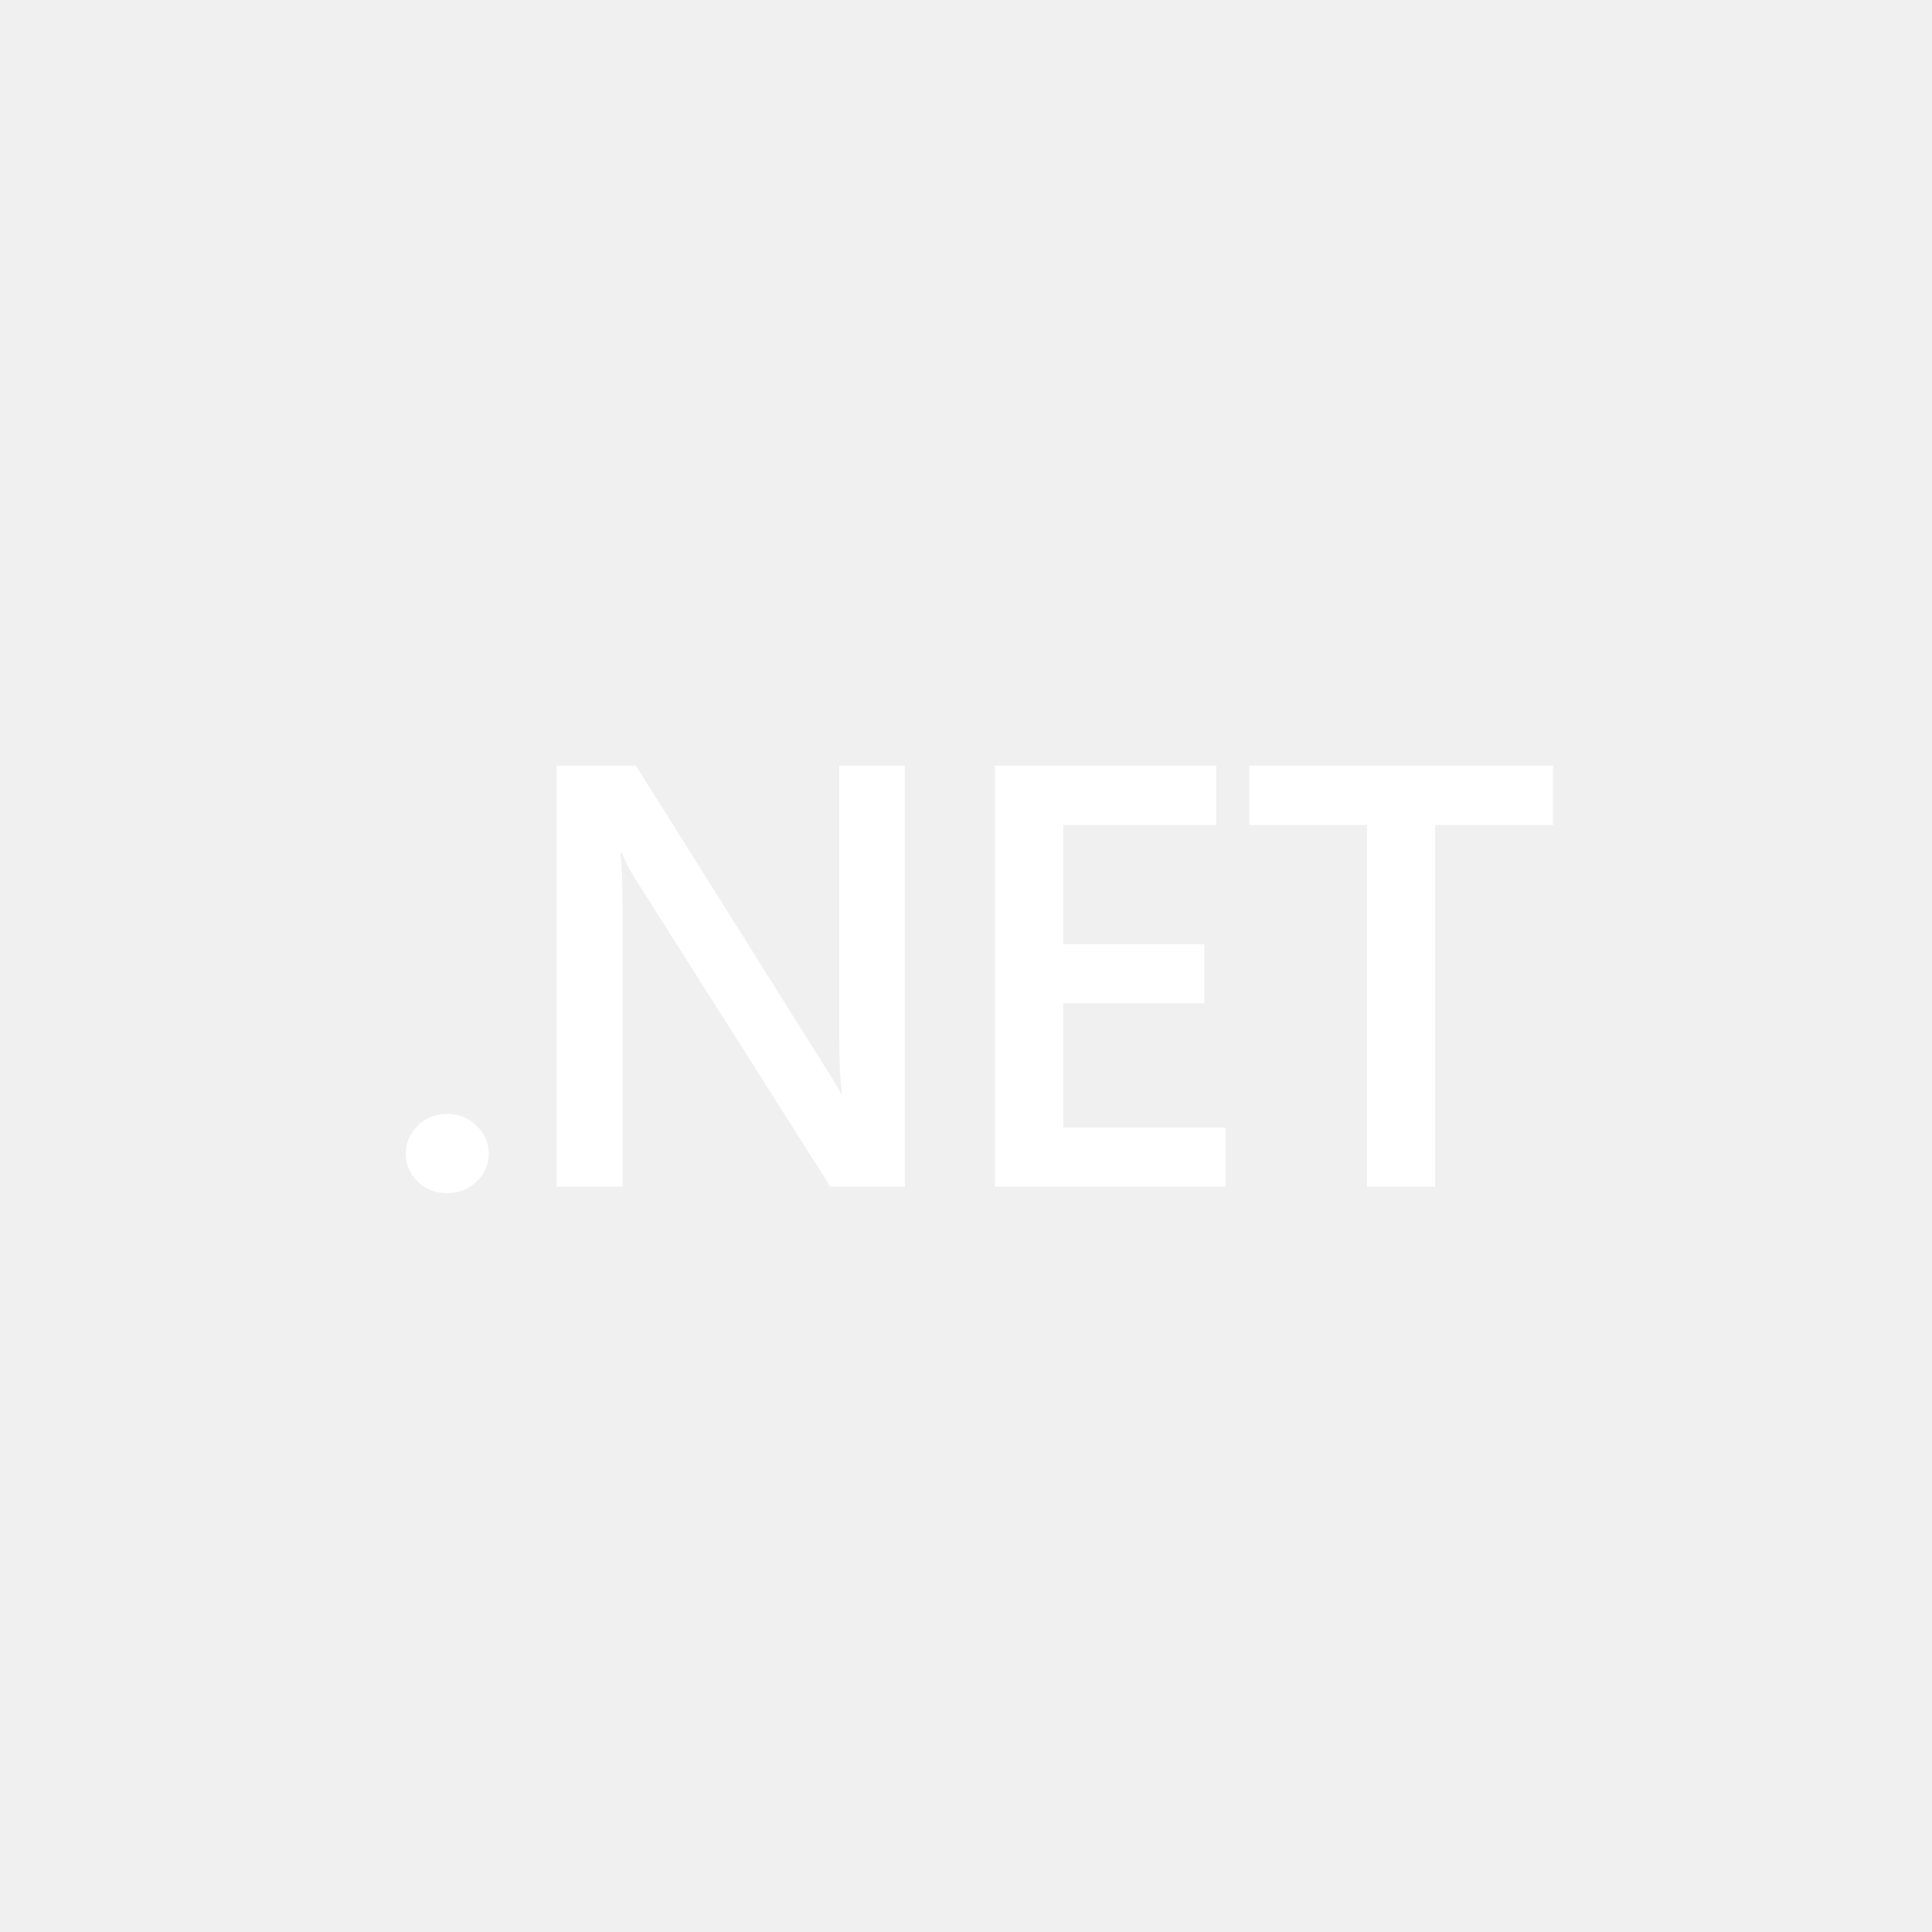
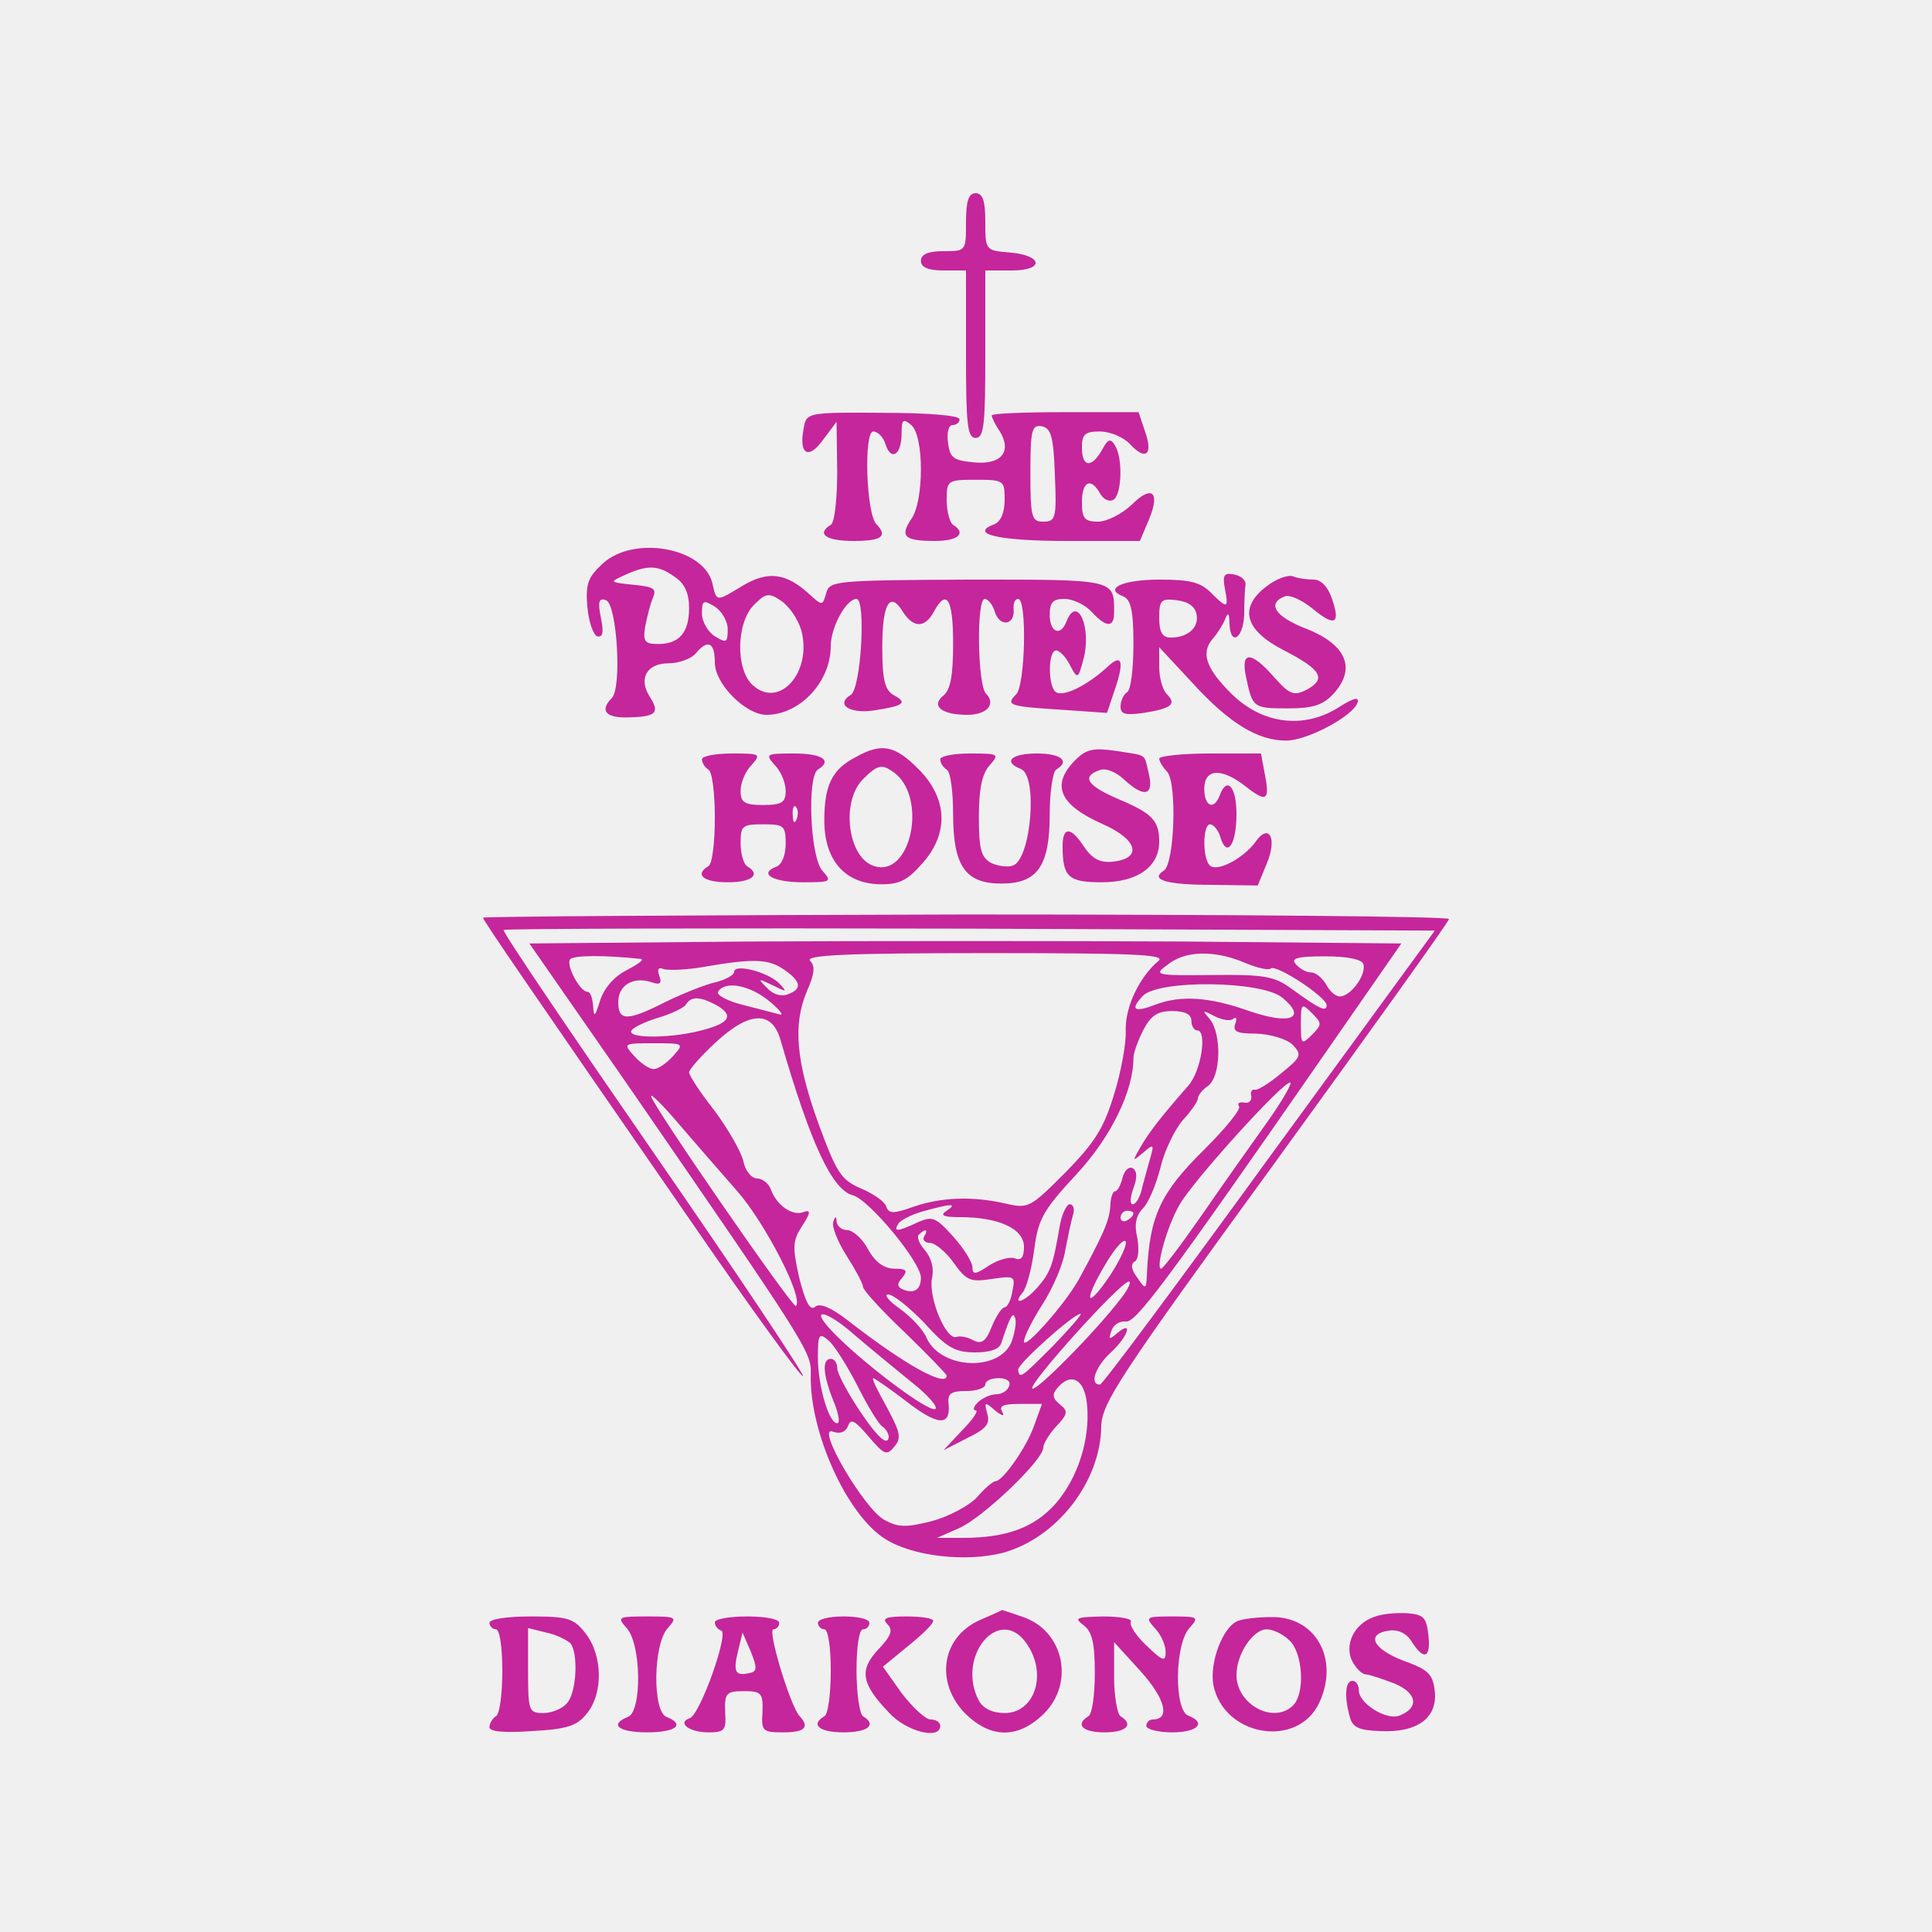
- <svg xmlns="http://www.w3.org/2000/svg" width="456" height="456" viewBox="0 0 456 456" version="1.1" xml:space="preserve" style="fill-rule:evenodd;clip-rule:evenodd;stroke-linejoin:round;stroke-miterlimit:2;">
-   <path d="m 105.5,281.609 c -2.703,0 -5.001,-0.9 -6.893,-2.702 -1.892,-1.848 -2.838,-4.042 -2.838,-6.582 0,-2.587 0.946,-4.804 2.838,-6.652 1.892,-1.848 4.19,-2.772 6.893,-2.772 2.748,0 5.068,0.924 6.96,2.772 1.937,1.848 2.906,4.064 2.906,6.652 0,2.54 -0.968,4.734 -2.906,6.582 -1.892,1.802 -4.212,2.702 -6.96,2.702 z" style="fill:#ffffff;fill-rule:nonzero;stroke-width:0.838" />
-   <path d="M 213.561,280.084 H 195.99 L 149.7,207.054 c -1.171,-1.848 -2.14,-3.765 -2.906,-5.751 h -0.406 c 0.361,2.125 0.541,6.675 0.541,13.65 v 65.132 h -15.543 v -99.36 h 18.719 l 44.737,71.298 c 1.892,2.957 3.109,4.989 3.649,6.098 h 0.27 c -0.45,-2.632 -0.676,-7.09 -0.676,-13.373 v -64.023 h 15.476 z" style="fill:#ffffff;fill-rule:nonzero;stroke-width:0.838" />
-   <path d="m 289.251,280.084 h -54.401 v -99.36 h 52.238 v 13.997 h -36.154 v 28.131 h 33.316 v 13.927 h -33.316 v 29.378 h 38.316 z" style="fill:#ffffff;fill-rule:nonzero;stroke-width:0.838" />
-   <path d="M 366.565,194.721 H 338.722 v 85.363 h -16.084 v -85.363 h -27.775 v -13.997 h 71.701 z" style="fill:#ffffff;fill-rule:nonzero;stroke-width:0.838" />
+ <svg xmlns="http://www.w3.org/2000/svg" version="1.0" width="300pt" height="300pt" viewBox="0 0 300 300" preserveAspectRatio="xMidYMid meet">
+   <g transform="translate(0,300) scale(0.1,-0.1)" fill="#c5269b" stroke="none">
+     <path d="M1500 2655 c0 -45 0 -45 -35 -45 -24 0 -35 -5 -35 -15 0 -10 11 -15 35 -15 l35 0 0 -130 c0 -109 2 -130 15 -130 13 0 15 21 15 130 l0 130 41 0 c52 0 48 24 -4 28 -37 3 -37 4 -37 48 0 32 -4 44 -15 44 -11 0 -15 -12 -15 -45z" />
+     <path d="M1248 2335 c-8 -40 7 -50 30 -18 l21 28 1 -77 c0 -42 -4 -80 -10 -83 -23 -14 -7 -25 35 -25 44 0 54 7 36 26 -16 15 -20 144 -5 144 7 0 16 -9 19 -20 9 -27 25 -16 25 17 0 21 2 24 15 13 20 -17 20 -118 0 -146 -18 -27 -11 -34 37 -34 36 0 49 12 28 25 -5 3 -10 21 -10 38 0 31 1 32 45 32 44 0 45 -1 45 -31 0 -20 -6 -34 -16 -38 -40 -15 6 -26 112 -26 l114 0 14 33 c18 43 5 55 -27 23 -15 -14 -38 -26 -52 -26 -21 0 -25 5 -25 30 0 33 14 39 28 14 5 -9 14 -14 21 -10 13 8 15 65 2 85 -7 11 -11 9 -20 -8 -16 -28 -31 -27 -31 4 0 21 5 25 28 25 16 0 37 -9 47 -20 24 -26 36 -16 23 20 l-10 30 -114 0 c-63 0 -114 -2 -114 -5 0 -3 5 -14 12 -24 20 -32 3 -53 -39 -49 -33 3 -38 7 -41 31 -2 15 1 27 7 27 6 0 11 4 11 9 0 6 -51 10 -119 10 -118 1 -119 0 -123 -24z m390 -73 c3 -67 1 -72 -18 -72 -18 0 -20 6 -20 76 0 66 2 75 18 72 14 -3 18 -16 20 -76z" />
+     <path d="M936 2125 c-23 -21 -27 -32 -24 -67 2 -23 9 -43 15 -46 9 -2 11 5 6 29 -5 25 -3 31 8 27 17 -6 25 -136 9 -152 -19 -19 -10 -31 25 -30 44 1 50 7 34 32 -18 28 -5 52 29 52 16 0 35 7 42 15 19 23 30 18 30 -14 0 -33 48 -81 80 -81 52 0 100 51 100 107 0 29 24 73 40 73 15 0 7 -140 -9 -149 -24 -15 -2 -30 37 -24 46 7 52 12 29 24 -13 8 -17 24 -17 74 0 68 12 88 32 55 16 -25 34 -26 48 0 20 37 30 20 30 -49 0 -50 -4 -72 -15 -81 -20 -16 -3 -30 37 -30 31 0 45 17 29 33 -13 13 -15 147 -2 147 5 0 13 -9 16 -21 8 -23 31 -20 29 5 -1 9 2 16 7 16 14 0 11 -134 -3 -148 -17 -17 -11 -19 69 -24 l72 -5 10 30 c18 51 14 64 -11 40 -31 -28 -66 -45 -78 -38 -13 8 -13 65 0 65 5 0 15 -10 21 -22 12 -23 13 -23 21 7 14 49 -9 103 -26 60 -9 -24 -26 -17 -26 10 0 20 5 25 23 25 13 0 32 -9 42 -20 23 -25 35 -25 35 -1 0 52 3 51 -227 51 -207 -1 -215 -2 -220 -21 -6 -20 -6 -20 -27 -1 -35 32 -63 36 -102 13 -43 -26 -41 -26 -48 4 -14 55 -122 74 -170 30z m112 -21 c15 -10 22 -25 22 -48 0 -38 -15 -56 -48 -56 -21 0 -24 4 -20 28 3 15 8 35 12 44 6 14 1 17 -31 20 -37 4 -37 4 -13 15 35 16 52 16 78 -3z m196 -82 c18 -64 -33 -124 -75 -86 -27 24 -26 97 2 125 18 18 23 19 42 6 12 -8 26 -28 31 -45z m-114 1 c0 -21 -2 -22 -20 -11 -11 7 -20 23 -20 35 0 21 2 22 20 11 11 -7 20 -23 20 -35z" />
+     <path d="M1902 2086 c6 -31 4 -32 -22 -6 -16 16 -33 20 -79 20 -58 0 -88 -14 -57 -26 12 -5 16 -22 16 -74 0 -38 -4 -72 -10 -75 -5 -3 -10 -13 -10 -22 0 -12 7 -14 36 -10 44 7 51 14 36 29 -7 7 -12 26 -12 43 l0 30 53 -57 c56 -61 100 -88 144 -88 33 0 104 38 111 59 3 10 -7 7 -32 -9 -53 -32 -115 -24 -162 21 -41 40 -50 65 -31 87 8 9 17 24 20 32 4 10 6 7 6 -7 1 -37 21 -26 23 12 0 19 1 41 2 47 1 7 -7 14 -18 16 -15 3 -18 -1 -14 -22z m-44 -40 c4 -20 -13 -36 -40 -36 -13 0 -18 8 -18 31 0 27 3 30 27 27 18 -2 29 -10 31 -22z" />
+     <path d="M1966 2089 c-43 -33 -33 -68 28 -99 58 -30 66 -44 35 -61 -20 -10 -26 -8 -51 20 -36 41 -52 40 -43 -1 10 -47 11 -48 65 -48 38 0 54 5 70 22 37 40 21 78 -45 103 -45 18 -58 38 -30 49 8 3 27 -6 43 -19 35 -29 44 -24 30 16 -6 18 -17 29 -28 29 -10 0 -25 2 -32 5 -8 3 -27 -4 -42 -16z" />
+     <path d="M1328 1824 c-36 -19 -48 -43 -48 -98 0 -61 31 -97 84 -99 31 -1 44 5 67 31 43 47 41 102 -5 148 -37 37 -57 41 -98 18z m58 -22 c56 -37 29 -169 -31 -146 -39 15 -49 100 -15 134 22 22 29 24 46 12z" />
+     <path d="M1670 1820 c-39 -39 -25 -70 43 -100 54 -24 61 -53 15 -58 -20 -2 -31 4 -44 22 -21 33 -34 33 -34 2 0 -48 9 -56 61 -56 55 0 89 24 89 63 0 33 -11 44 -63 66 -49 21 -58 35 -30 45 9 4 25 -2 38 -14 31 -29 47 -26 39 8 -8 33 -1 28 -51 36 -35 5 -46 3 -63 -14z" />
+     <path d="M1090 1821 c0 -6 5 -13 10 -16 6 -3 10 -37 10 -75 0 -38 -4 -72 -10 -75 -22 -13 -8 -25 30 -25 38 0 52 12 30 25 -5 3 -10 19 -10 36 0 27 3 29 35 29 32 0 35 -2 35 -30 0 -18 -6 -33 -15 -36 -28 -11 -4 -24 42 -24 44 0 45 1 30 18 -19 21 -24 146 -7 157 23 14 7 25 -37 25 -44 0 -45 -1 -30 -18 10 -10 17 -28 17 -40 0 -18 -6 -22 -35 -22 -29 0 -35 4 -35 22 0 12 7 30 17 40 15 17 14 18 -30 18 -26 0 -47 -4 -47 -9z m147 -93 c-3 -8 -6 -5 -6 6 -1 11 2 17 5 13 3 -3 4 -12 1 -19z" />
+     <path d="M1460 1821 c0 -6 5 -13 10 -16 6 -3 10 -35 10 -69 0 -81 19 -108 75 -108 56 0 75 27 75 108 0 34 5 66 10 69 22 13 8 25 -30 25 -40 0 -53 -13 -25 -24 27 -10 16 -140 -12 -150 -8 -3 -23 -1 -34 4 -16 9 -19 22 -19 72 0 43 5 67 17 80 15 17 14 18 -30 18 -26 0 -47 -4 -47 -9z" />
+     <path d="M1800 1822 c0 -4 6 -14 12 -20 16 -16 12 -144 -5 -154 -22 -14 4 -22 75 -22 l71 -1 14 34 c17 40 3 64 -18 33 -18 -24 -56 -45 -69 -37 -13 8 -13 65 -1 65 5 0 13 -9 16 -20 10 -33 25 -12 25 36 0 43 -15 59 -26 29 -9 -24 -24 -17 -24 10 0 32 27 33 64 4 33 -26 38 -22 30 19 l-6 32 -79 0 c-44 0 -79 -4 -79 -8z" />
+     <path d="M750 1575 c0 -4 75 -113 324 -473 92 -134 170 -241 173 -239 2 3 -102 159 -232 347 -130 188 -235 343 -233 346 3 2 329 3 725 2 l721 -3 -257 -352 c-141 -194 -259 -353 -263 -353 -17 0 -7 28 17 50 27 25 35 51 10 30 -13 -11 -14 -10 -9 4 3 9 13 15 22 14 15 -3 61 58 310 417 l118 170 -338 3 c-186 1 -490 1 -677 0 l-339 -3 146 -210 c284 -412 292 -424 291 -458 -3 -89 56 -220 116 -257 43 -27 126 -36 183 -21 83 23 151 110 152 196 1 36 26 75 270 410 148 204 270 374 270 378 0 4 -337 7 -750 7 -412 -1 -750 -3 -750 -5z m245 -64 c6 -1 -4 -8 -21 -17 -20 -10 -35 -27 -42 -47 -8 -26 -10 -28 -11 -9 -1 12 -4 22 -9 22 -11 0 -33 40 -27 50 4 7 54 7 110 1z m804 -3 c-30 -25 -52 -72 -51 -108 1 -19 -7 -64 -18 -99 -16 -53 -30 -75 -76 -122 -54 -54 -57 -56 -92 -48 -52 12 -101 10 -144 -5 -31 -11 -38 -11 -42 1 -3 8 -21 20 -40 28 -30 13 -37 24 -65 100 -35 97 -40 154 -18 206 12 27 13 39 5 47 -9 9 58 12 272 12 228 0 281 -2 269 -12z m134 -3 c19 -8 37 -12 40 -9 7 8 87 -44 87 -57 0 -11 -11 -6 -55 26 -26 19 -42 22 -122 21 -90 -1 -92 0 -70 16 27 22 73 23 120 3z m184 -2 c5 -15 -17 -47 -34 -50 -7 -2 -17 6 -23 17 -6 11 -17 20 -24 20 -8 0 -18 6 -24 13 -8 9 2 12 46 12 35 0 57 -5 59 -12z m-899 -9 c26 -18 28 -30 5 -38 -10 -4 -23 0 -32 10 -15 15 -14 15 9 4 22 -11 23 -11 10 3 -18 18 -70 31 -70 18 0 -5 -13 -12 -28 -16 -15 -3 -50 -17 -77 -30 -61 -31 -75 -31 -75 -1 0 26 23 40 51 31 14 -5 17 -2 13 9 -4 11 -2 15 7 11 8 -2 37 -1 64 4 76 13 99 12 123 -5z m-23 -49 c17 -14 23 -23 15 -20 -8 2 -34 9 -58 15 -23 6 -40 15 -37 20 11 18 50 10 80 -15z m796 6 c39 -32 13 -43 -51 -21 -62 22 -106 25 -146 10 -33 -13 -40 -8 -19 14 26 25 184 23 216 -3z m-880 -11 c29 -16 23 -28 -18 -39 -46 -13 -113 -14 -113 -3 0 5 18 14 40 21 21 6 42 16 45 21 8 13 21 13 46 0z m926 -47 c-16 -16 -17 -15 -17 17 0 32 1 33 17 17 16 -16 16 -18 0 -34z m-187 22 c0 -8 4 -15 9 -15 16 0 6 -64 -14 -86 -42 -48 -60 -71 -74 -95 -13 -23 -13 -23 4 -9 16 14 17 13 12 -5 -3 -11 -9 -32 -13 -47 -3 -16 -10 -28 -15 -28 -5 0 -4 11 1 25 6 16 6 26 -1 31 -6 3 -13 -3 -16 -15 -3 -12 -8 -21 -12 -21 -3 0 -7 -11 -7 -24 -2 -23 -11 -43 -49 -113 -22 -39 -85 -110 -85 -96 0 7 13 33 29 58 16 25 32 62 35 83 4 20 9 45 12 55 3 9 1 17 -5 17 -5 0 -13 -17 -16 -37 -10 -58 -14 -69 -34 -92 -19 -22 -41 -30 -23 -8 6 7 14 37 18 67 6 47 14 61 65 116 54 58 89 130 89 181 0 8 7 27 15 43 12 23 22 30 45 30 20 0 30 -5 30 -15z m65 3 c5 4 6 0 3 -8 -4 -12 3 -15 33 -15 22 -1 46 -8 56 -17 15 -16 14 -19 -18 -45 -18 -15 -37 -27 -41 -25 -4 1 -7 -4 -5 -10 1 -7 -4 -12 -11 -10 -8 1 -11 -1 -8 -6 3 -5 -22 -35 -54 -67 -68 -67 -85 -103 -89 -192 -1 -26 -2 -26 -15 -7 -9 12 -11 21 -4 25 6 4 7 19 4 37 -5 20 -2 34 8 45 9 8 21 37 28 64 6 26 22 59 35 74 13 14 23 29 23 33 0 5 7 14 16 20 20 15 21 80 3 103 -13 15 -12 15 7 5 12 -6 25 -8 29 -4z m-703 -33 c47 -162 80 -232 112 -241 25 -6 106 -104 106 -128 0 -18 -10 -25 -26 -19 -11 4 -12 9 -3 19 9 11 7 14 -12 14 -16 0 -30 10 -41 30 -9 17 -24 30 -33 30 -8 0 -15 6 -16 13 0 9 -2 9 -5 0 -3 -6 6 -30 20 -52 14 -22 26 -44 26 -49 0 -5 29 -37 65 -71 36 -35 65 -65 65 -67 0 -19 -64 16 -154 86 -26 20 -43 27 -50 21 -8 -7 -15 6 -25 45 -11 49 -10 58 5 81 13 20 13 25 2 21 -17 -7 -42 10 -51 35 -3 9 -13 17 -21 17 -9 0 -19 12 -22 28 -4 15 -24 50 -45 78 -22 28 -39 54 -39 59 0 4 19 26 42 47 52 48 87 49 100 3z m-167 -25 c-10 -11 -23 -20 -30 -20 -7 0 -20 9 -30 20 -18 20 -17 20 30 20 47 0 48 0 30 -20z m923 -102 c-25 -35 -71 -100 -102 -145 -32 -46 -60 -83 -63 -83 -9 0 9 66 29 100 22 38 158 188 171 189 5 1 -11 -27 -35 -61z m-822 -109 c43 -50 102 -164 90 -177 -5 -4 -226 316 -225 326 0 4 19 -15 42 -42 23 -27 65 -75 93 -107z m324 -29 c-11 -7 -6 -10 21 -10 60 0 99 -18 99 -46 0 -16 -4 -22 -14 -18 -8 3 -26 -2 -40 -11 -21 -14 -26 -15 -26 -3 0 8 -13 29 -30 48 -27 30 -32 32 -55 22 -32 -15 -38 -15 -30 -2 3 5 20 14 38 19 43 12 55 13 37 1z m290 -4 c0 -3 -4 -8 -10 -11 -5 -3 -10 -1 -10 4 0 6 5 11 10 11 6 0 10 -2 10 -4z m-325 -36 c-3 -5 1 -10 9 -10 8 0 25 -14 37 -31 20 -28 26 -30 59 -25 35 5 37 5 32 -19 -2 -14 -8 -25 -12 -25 -4 0 -13 -13 -20 -30 -9 -23 -16 -28 -29 -21 -9 5 -20 7 -26 5 -16 -5 -43 60 -38 90 4 17 -1 33 -11 45 -9 10 -13 21 -9 24 10 10 15 8 8 -3z m289 -60 c-37 -55 -43 -43 -8 16 15 26 30 42 32 36 2 -6 -9 -29 -24 -52z m16 -37 c-39 -51 -132 -145 -137 -139 -7 6 137 166 150 166 4 0 -1 -12 -13 -27z m-304 -38 c34 -38 48 -45 78 -45 24 0 38 5 41 15 13 40 18 49 21 39 3 -6 0 -22 -5 -37 -18 -47 -109 -44 -132 5 -5 13 -24 33 -42 46 -17 12 -25 22 -18 22 8 0 33 -20 57 -45z m-109 -18 c21 -18 60 -50 87 -72 27 -21 44 -41 38 -43 -13 -4 -119 77 -161 122 -35 37 -8 32 36 -7z m308 -17 c-49 -49 -52 -52 -54 -37 -2 8 86 87 97 87 3 0 -16 -22 -43 -50z m-304 -61 c16 -32 33 -60 39 -64 5 -3 10 -11 10 -16 0 -6 -4 -8 -9 -4 -17 10 -71 95 -71 111 0 7 -4 14 -10 14 -14 0 -12 -25 4 -65 8 -19 11 -35 6 -35 -13 0 -30 58 -30 103 0 35 2 38 16 26 9 -7 29 -39 45 -70z m75 -24 c50 -39 70 -40 67 -6 -2 17 3 21 27 21 17 0 30 5 30 10 0 6 9 10 21 10 12 0 19 -5 16 -12 -2 -7 -11 -13 -20 -13 -9 0 -22 -6 -29 -13 -6 -6 -8 -12 -3 -12 5 0 -4 -14 -21 -31 l-29 -31 37 19 c29 14 36 22 31 38 -5 18 -4 19 12 5 11 -9 16 -10 11 -2 -5 9 2 12 27 12 l35 0 -12 -33 c-11 -33 -49 -87 -60 -87 -4 0 -17 -11 -29 -25 -12 -13 -44 -30 -70 -37 -40 -10 -52 -10 -74 2 -32 18 -107 147 -80 137 11 -4 20 -1 24 9 4 12 11 8 32 -17 24 -28 28 -30 40 -15 11 13 9 22 -12 61 -14 25 -24 45 -21 45 2 0 25 -16 50 -35z m282 -7 c5 -54 -15 -114 -49 -153 -33 -37 -76 -53 -144 -53 l-40 0 34 15 c37 16 131 106 131 125 0 6 9 21 20 33 18 19 19 24 6 34 -12 10 -13 16 -3 27 21 24 42 11 45 -28z" />
+     <path d="M1523 485 c-61 -26 -72 -97 -24 -146 40 -39 82 -39 122 0 48 48 31 128 -32 150 -18 6 -32 11 -33 11 -1 -1 -15 -7 -33 -15z m71 -37 c33 -47 13 -108 -34 -108 -19 0 -33 7 -40 19 -36 69 32 150 74 89z" />
+     <path d="M2133 489 c-31 -11 -46 -44 -33 -69 6 -11 15 -20 21 -20 5 0 25 -7 44 -14 36 -15 39 -38 8 -50 -20 -8 -63 19 -63 39 0 8 -4 15 -10 15 -11 0 -13 -24 -4 -56 4 -16 14 -21 47 -22 57 -3 89 20 85 61 -3 27 -9 34 -48 48 -48 18 -60 42 -23 47 14 2 27 -4 35 -17 19 -30 30 -26 26 10 -3 27 -7 32 -33 34 -17 1 -40 -1 -52 -6z" />
+     <path d="M760 480 c0 -5 5 -10 10 -10 6 0 10 -28 10 -64 0 -36 -4 -68 -10 -71 -5 -3 -10 -11 -10 -17 0 -7 24 -9 66 -6 55 3 70 8 85 27 26 31 25 91 -2 125 -18 23 -27 26 -85 26 -36 0 -64 -4 -64 -10z m125 -31 c13 -13 11 -75 -4 -93 -7 -9 -24 -16 -37 -16 -23 0 -24 3 -24 66 l0 66 28 -7 c15 -3 31 -11 37 -16z" />
+     <path d="M973 472 c23 -25 24 -130 2 -138 -30 -12 -14 -24 30 -24 44 0 60 12 30 24 -22 8 -21 113 2 138 15 17 14 18 -32 18 -46 0 -47 -1 -32 -18z" />
+     <path d="M1110 481 c0 -5 4 -11 10 -13 12 -4 -33 -131 -49 -136 -20 -7 -1 -22 29 -22 25 0 28 3 26 32 -1 29 2 32 29 32 27 0 30 -3 29 -32 -2 -30 0 -32 32 -32 34 0 42 8 25 26 -14 16 -50 134 -40 134 5 0 9 5 9 10 0 6 -22 10 -50 10 -27 0 -50 -4 -50 -9z m53 -79 c-21 -5 -25 2 -17 34 l7 29 13 -30 c10 -25 10 -31 -3 -33z" />
+     <path d="M1270 480 c0 -5 5 -10 10 -10 6 0 10 -28 10 -64 0 -36 -4 -68 -10 -71 -22 -13 -8 -25 30 -25 38 0 52 12 30 25 -5 3 -10 35 -10 71 0 36 4 64 10 64 6 0 10 5 10 10 0 6 -18 10 -40 10 -22 0 -40 -4 -40 -10z" />
+     <path d="M1378 478 c9 -9 6 -18 -14 -39 -30 -32 -27 -53 16 -98 27 -30 80 -43 80 -21 0 6 -7 10 -15 10 -8 0 -28 19 -45 41 l-29 41 39 32 c21 17 39 34 39 39 1 4 -18 7 -41 7 -33 0 -39 -3 -30 -12z" />
+     <path d="M1683 476 c13 -10 17 -28 17 -74 0 -33 -4 -64 -10 -67 -21 -13 -9 -25 25 -25 34 0 46 12 25 25 -5 3 -10 31 -10 60 l0 55 41 -45 c38 -42 47 -75 19 -75 -5 0 -10 -4 -10 -10 0 -5 18 -10 40 -10 40 0 54 15 25 26 -22 9 -21 111 2 136 15 17 14 18 -27 18 -41 0 -42 -1 -27 -18 10 -10 17 -27 17 -37 0 -16 -4 -15 -30 10 -16 15 -27 32 -24 37 3 4 -16 8 -43 8 -42 -1 -46 -2 -30 -14z" />
+     <path d="M1922 483 c-23 -9 -44 -64 -38 -99 16 -81 132 -100 165 -27 31 68 -7 134 -76 132 -21 0 -44 -3 -51 -6z m80 -30 c21 -19 25 -82 6 -101 -30 -30 -88 1 -88 47 0 33 26 71 47 71 9 0 25 -7 35 -17z" />
+   </g>
</svg>
